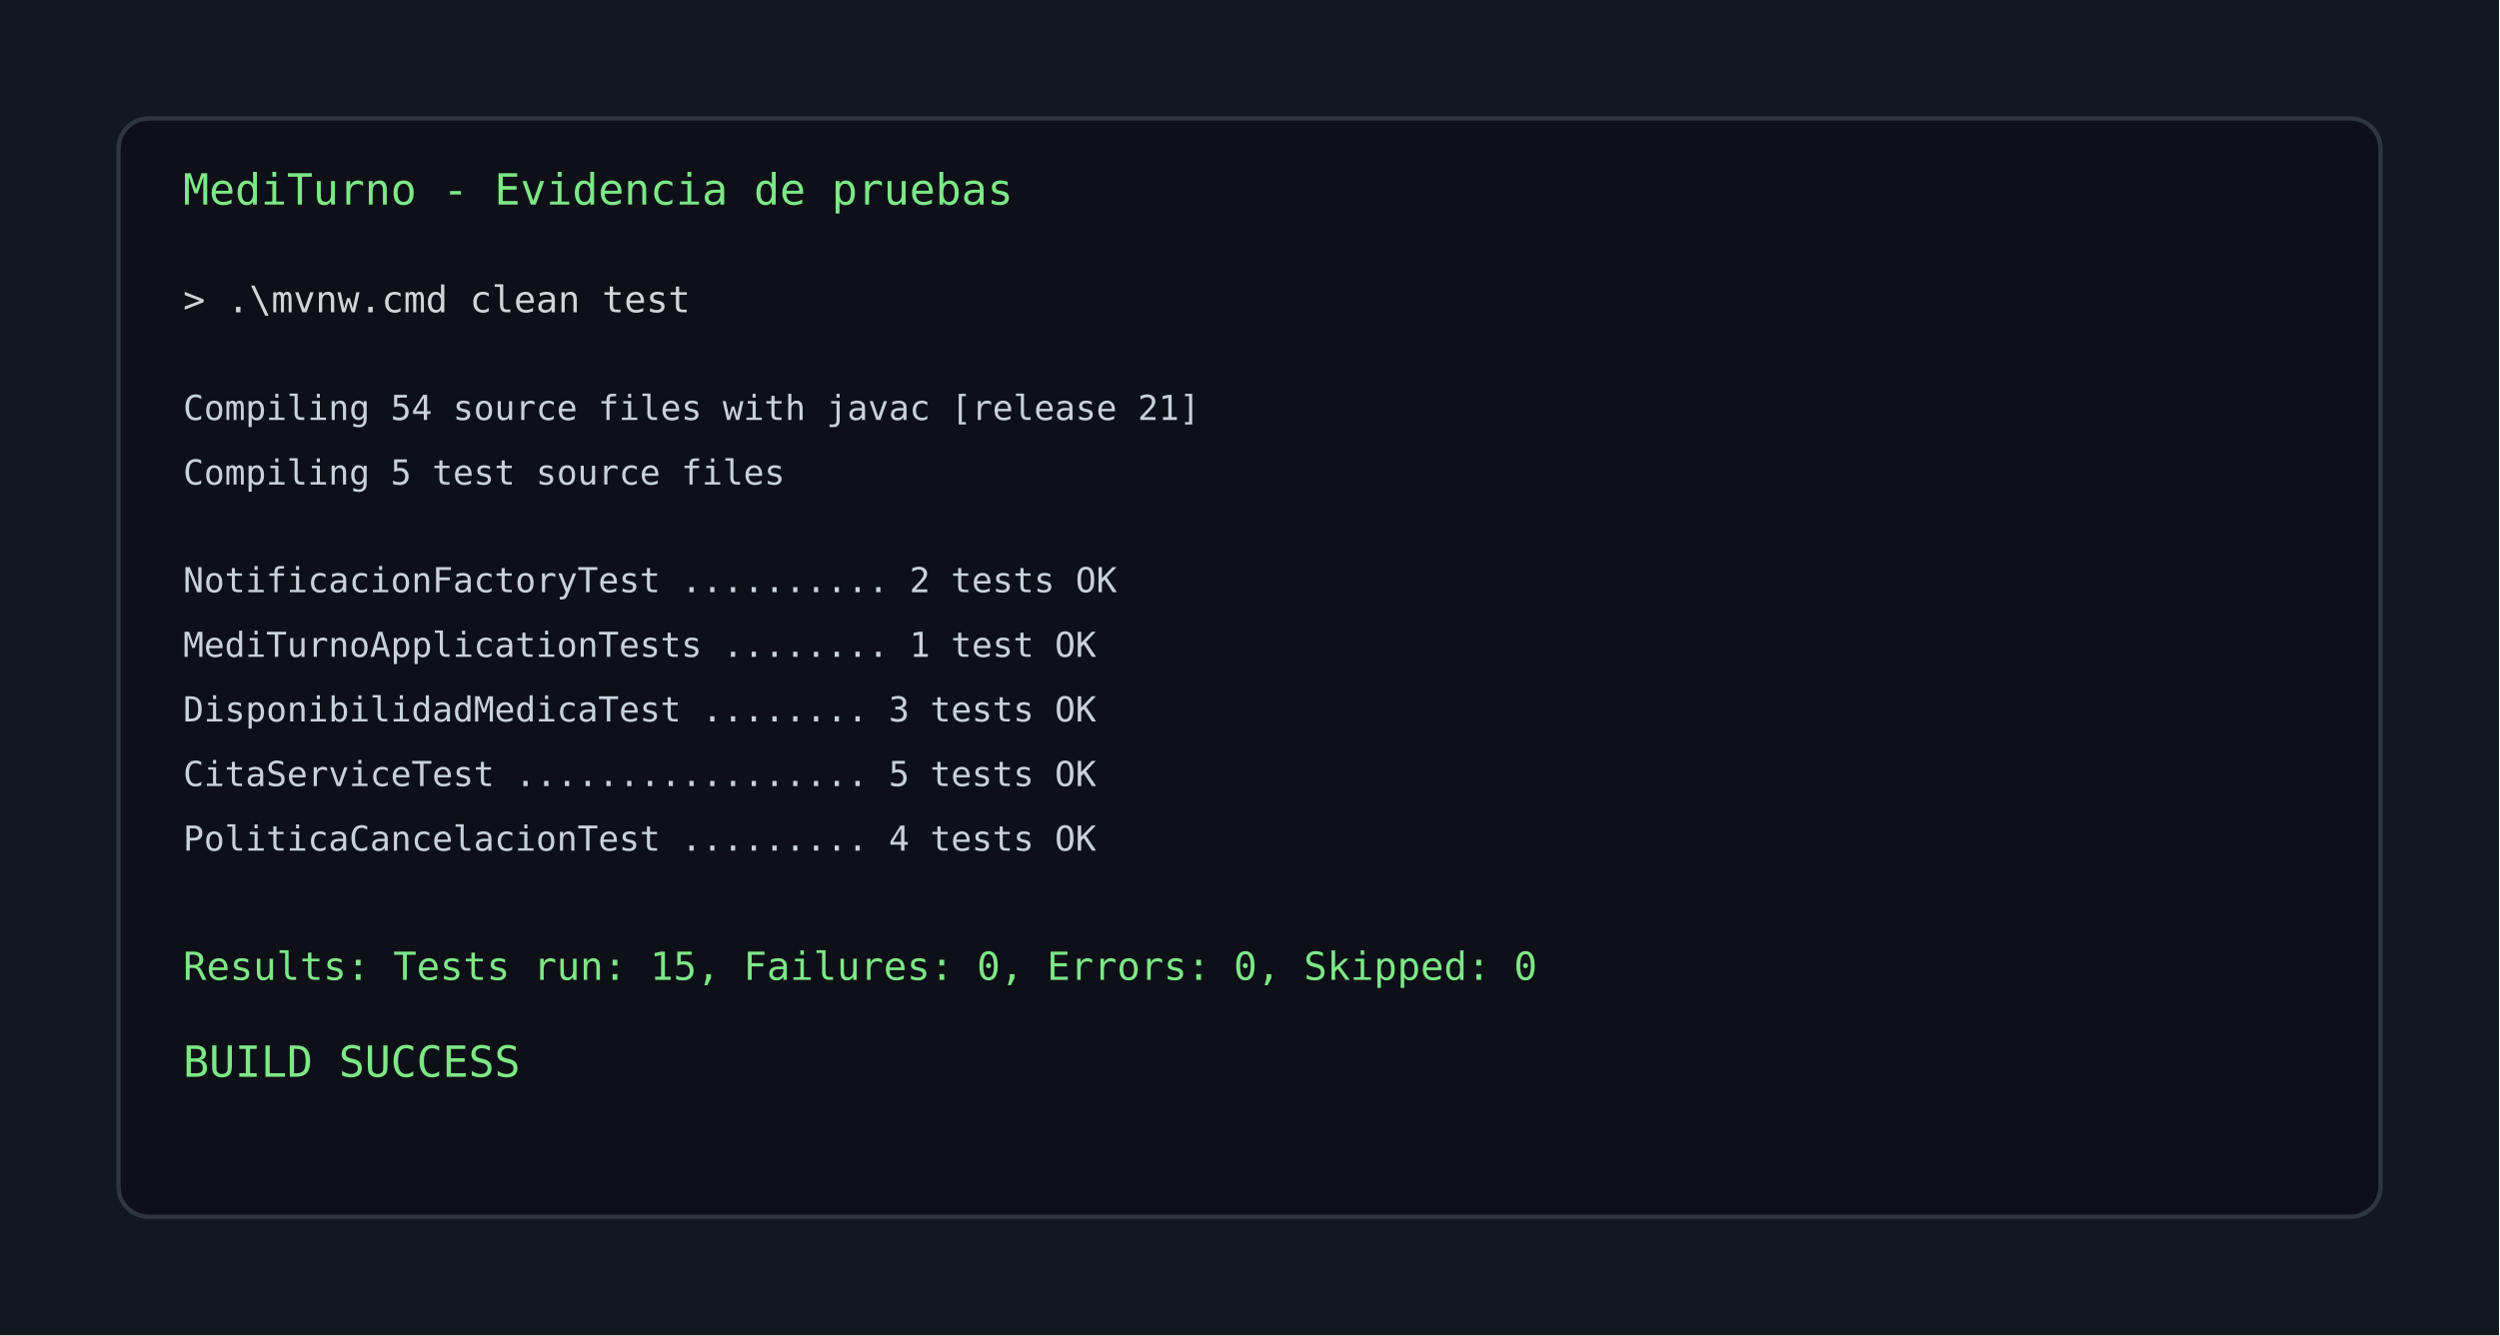
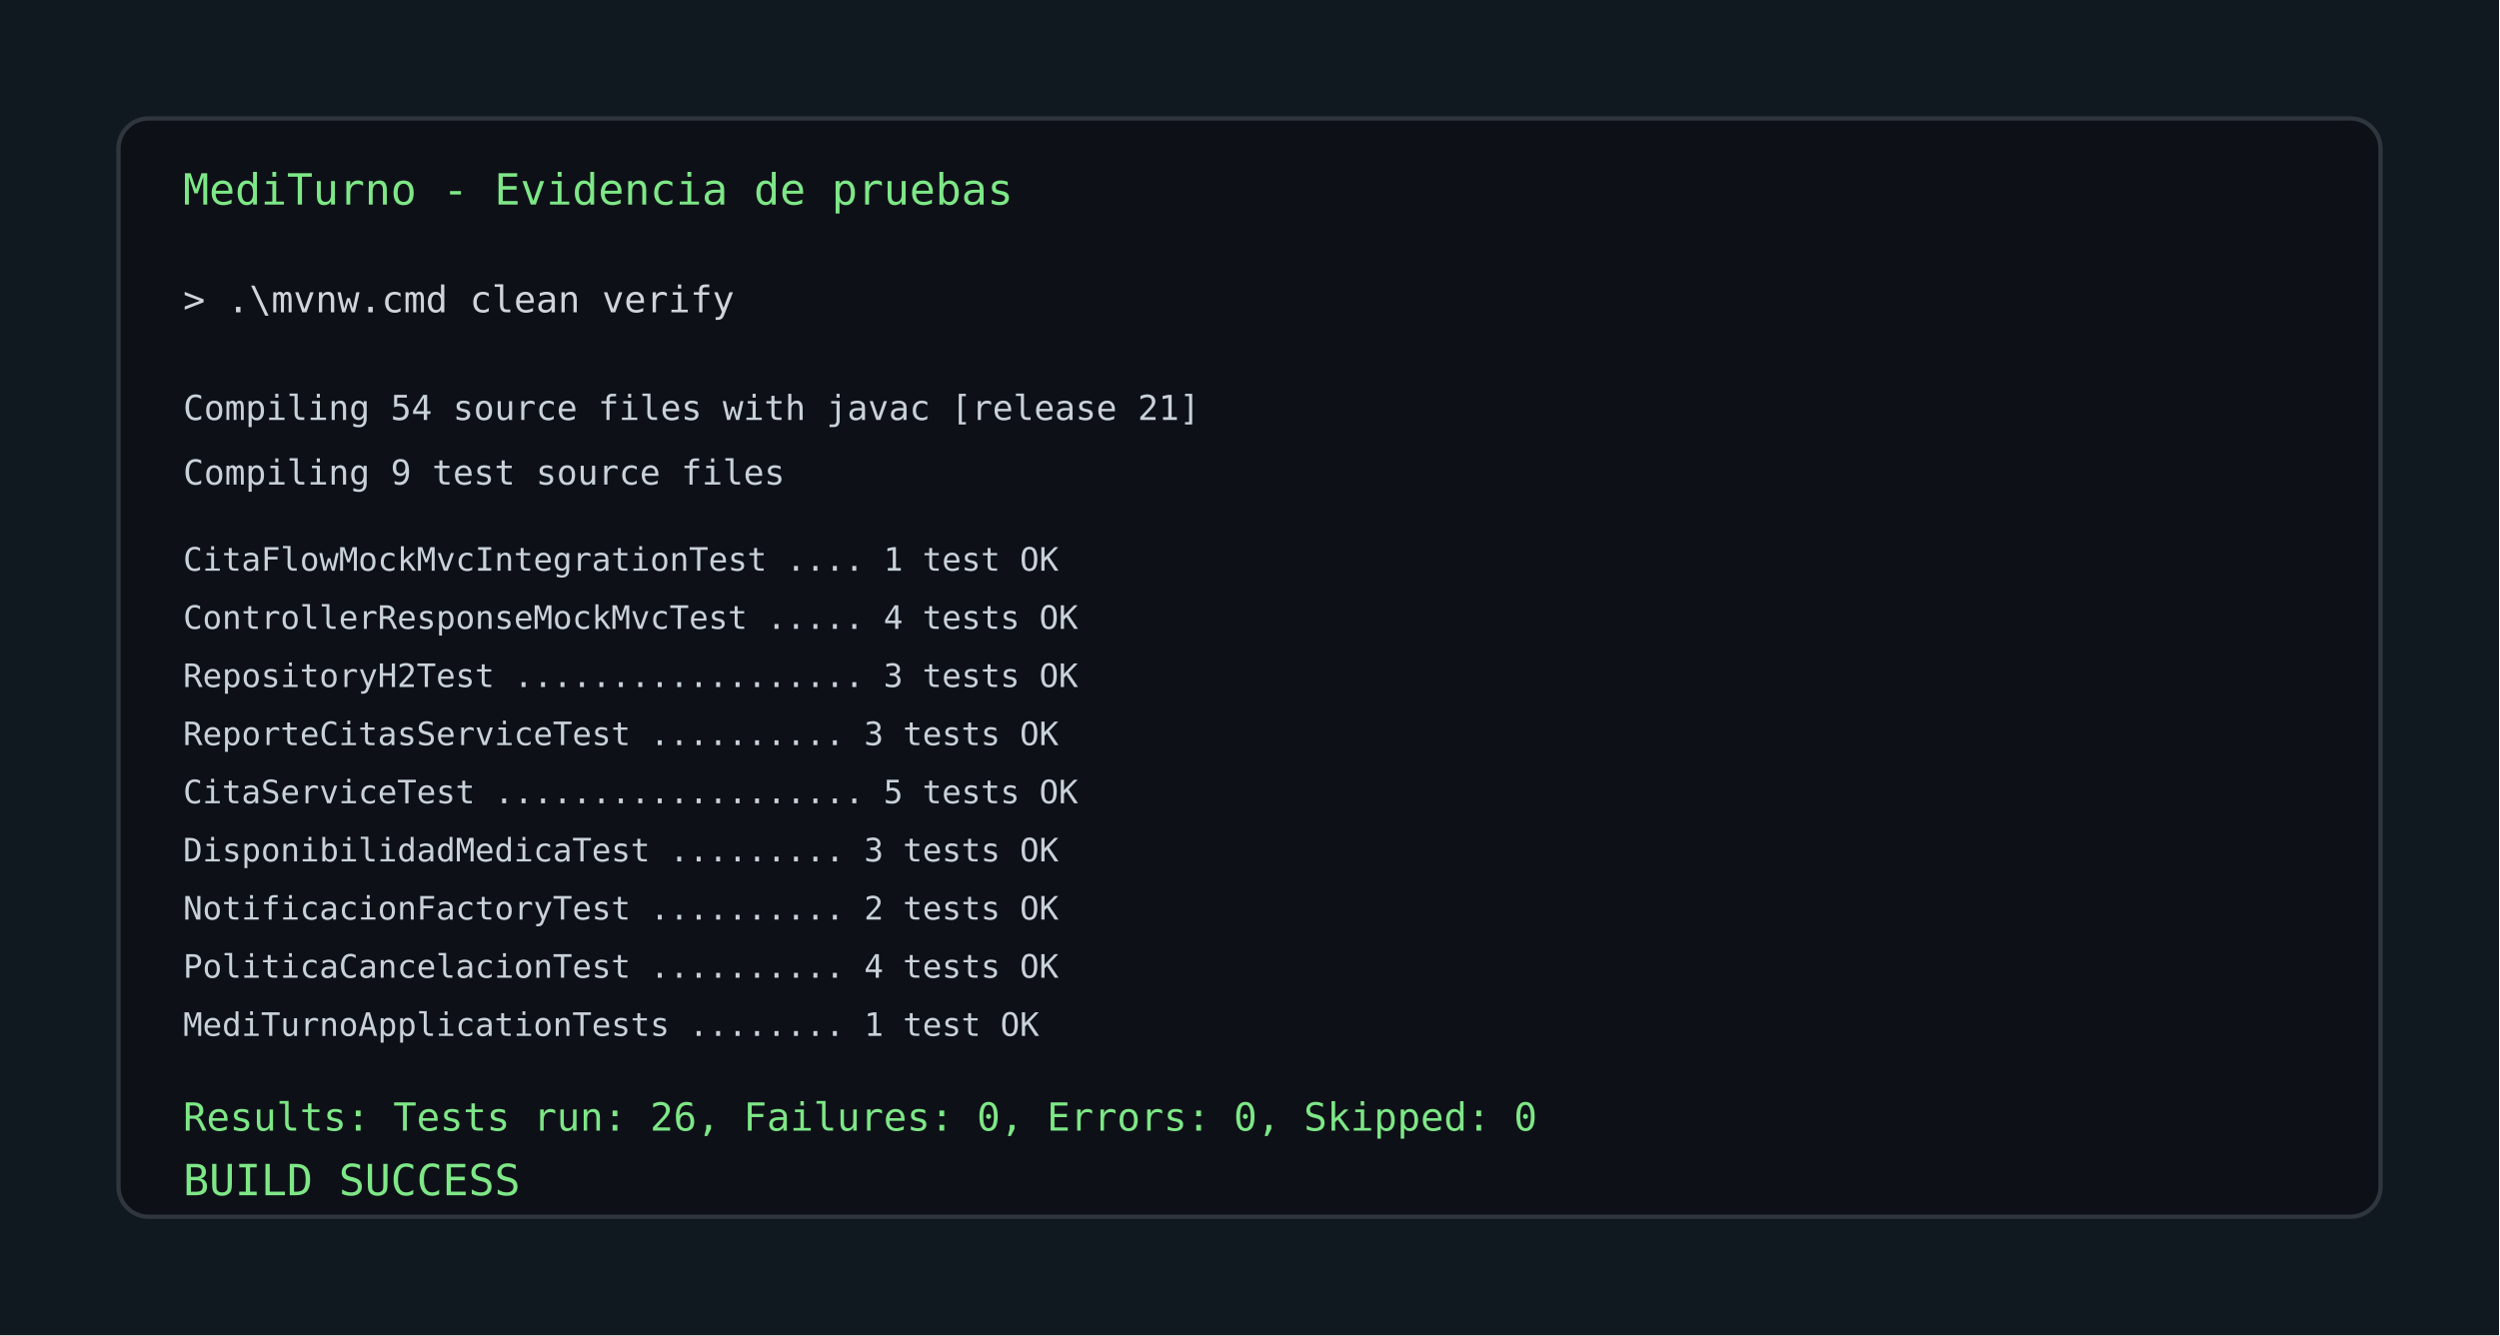
<svg xmlns="http://www.w3.org/2000/svg" width="1160" height="620" viewBox="0 0 1160 620">
  <rect width="1160" height="620" fill="#101820" />
  <rect x="55" y="55" width="1050" height="510" rx="14" fill="#0d1117" stroke="#30363d" stroke-width="2" />
  <text x="85" y="95" font-family="Consolas, monospace" font-size="20" fill="#7ee787">MediTurno - Evidencia de pruebas</text>
-   <text x="85" y="145" font-family="Consolas, monospace" font-size="17" fill="#d1d5da">&gt; .\mvnw.cmd clean test</text>
+   <text x="85" y="145" font-family="Consolas, monospace" font-size="17" fill="#d1d5da">&gt; .\mvnw.cmd clean verify</text>
  <text x="85" y="195" font-family="Consolas, monospace" font-size="16" fill="#c9d1d9">Compiling 54 source files with javac [release 21]</text>
-   <text x="85" y="225" font-family="Consolas, monospace" font-size="16" fill="#c9d1d9">Compiling 5 test source files</text>
-   <text x="85" y="275" font-family="Consolas, monospace" font-size="16" fill="#c9d1d9">NotificacionFactoryTest .......... 2 tests OK</text>
-   <text x="85" y="305" font-family="Consolas, monospace" font-size="16" fill="#c9d1d9">MediTurnoApplicationTests ........ 1 test OK</text>
-   <text x="85" y="335" font-family="Consolas, monospace" font-size="16" fill="#c9d1d9">DisponibilidadMedicaTest ........ 3 tests OK</text>
-   <text x="85" y="365" font-family="Consolas, monospace" font-size="16" fill="#c9d1d9">CitaServiceTest ................. 5 tests OK</text>
-   <text x="85" y="395" font-family="Consolas, monospace" font-size="16" fill="#c9d1d9">PoliticaCancelacionTest ......... 4 tests OK</text>
-   <text x="85" y="455" font-family="Consolas, monospace" font-size="18" fill="#7ee787">Results: Tests run: 15, Failures: 0, Errors: 0, Skipped: 0</text>
-   <text x="85" y="500" font-family="Consolas, monospace" font-size="20" fill="#7ee787">BUILD SUCCESS</text>
+   <text x="85" y="225" font-family="Consolas, monospace" font-size="16" fill="#c9d1d9">Compiling 9 test source files</text>
+   <text x="85" y="265" font-family="Consolas, monospace" font-size="15" fill="#c9d1d9">CitaFlowMockMvcIntegrationTest .... 1 test OK</text>
+   <text x="85" y="292" font-family="Consolas, monospace" font-size="15" fill="#c9d1d9">ControllerResponseMockMvcTest ..... 4 tests OK</text>
+   <text x="85" y="319" font-family="Consolas, monospace" font-size="15" fill="#c9d1d9">RepositoryH2Test .................. 3 tests OK</text>
+   <text x="85" y="346" font-family="Consolas, monospace" font-size="15" fill="#c9d1d9">ReporteCitasServiceTest .......... 3 tests OK</text>
+   <text x="85" y="373" font-family="Consolas, monospace" font-size="15" fill="#c9d1d9">CitaServiceTest ................... 5 tests OK</text>
+   <text x="85" y="400" font-family="Consolas, monospace" font-size="15" fill="#c9d1d9">DisponibilidadMedicaTest ......... 3 tests OK</text>
+   <text x="85" y="427" font-family="Consolas, monospace" font-size="15" fill="#c9d1d9">NotificacionFactoryTest .......... 2 tests OK</text>
+   <text x="85" y="454" font-family="Consolas, monospace" font-size="15" fill="#c9d1d9">PoliticaCancelacionTest .......... 4 tests OK</text>
+   <text x="85" y="481" font-family="Consolas, monospace" font-size="15" fill="#c9d1d9">MediTurnoApplicationTests ........ 1 test OK</text>
+   <text x="85" y="525" font-family="Consolas, monospace" font-size="18" fill="#7ee787">Results: Tests run: 26, Failures: 0, Errors: 0, Skipped: 0</text>
+   <text x="85" y="555" font-family="Consolas, monospace" font-size="20" fill="#7ee787">BUILD SUCCESS</text>
</svg>
